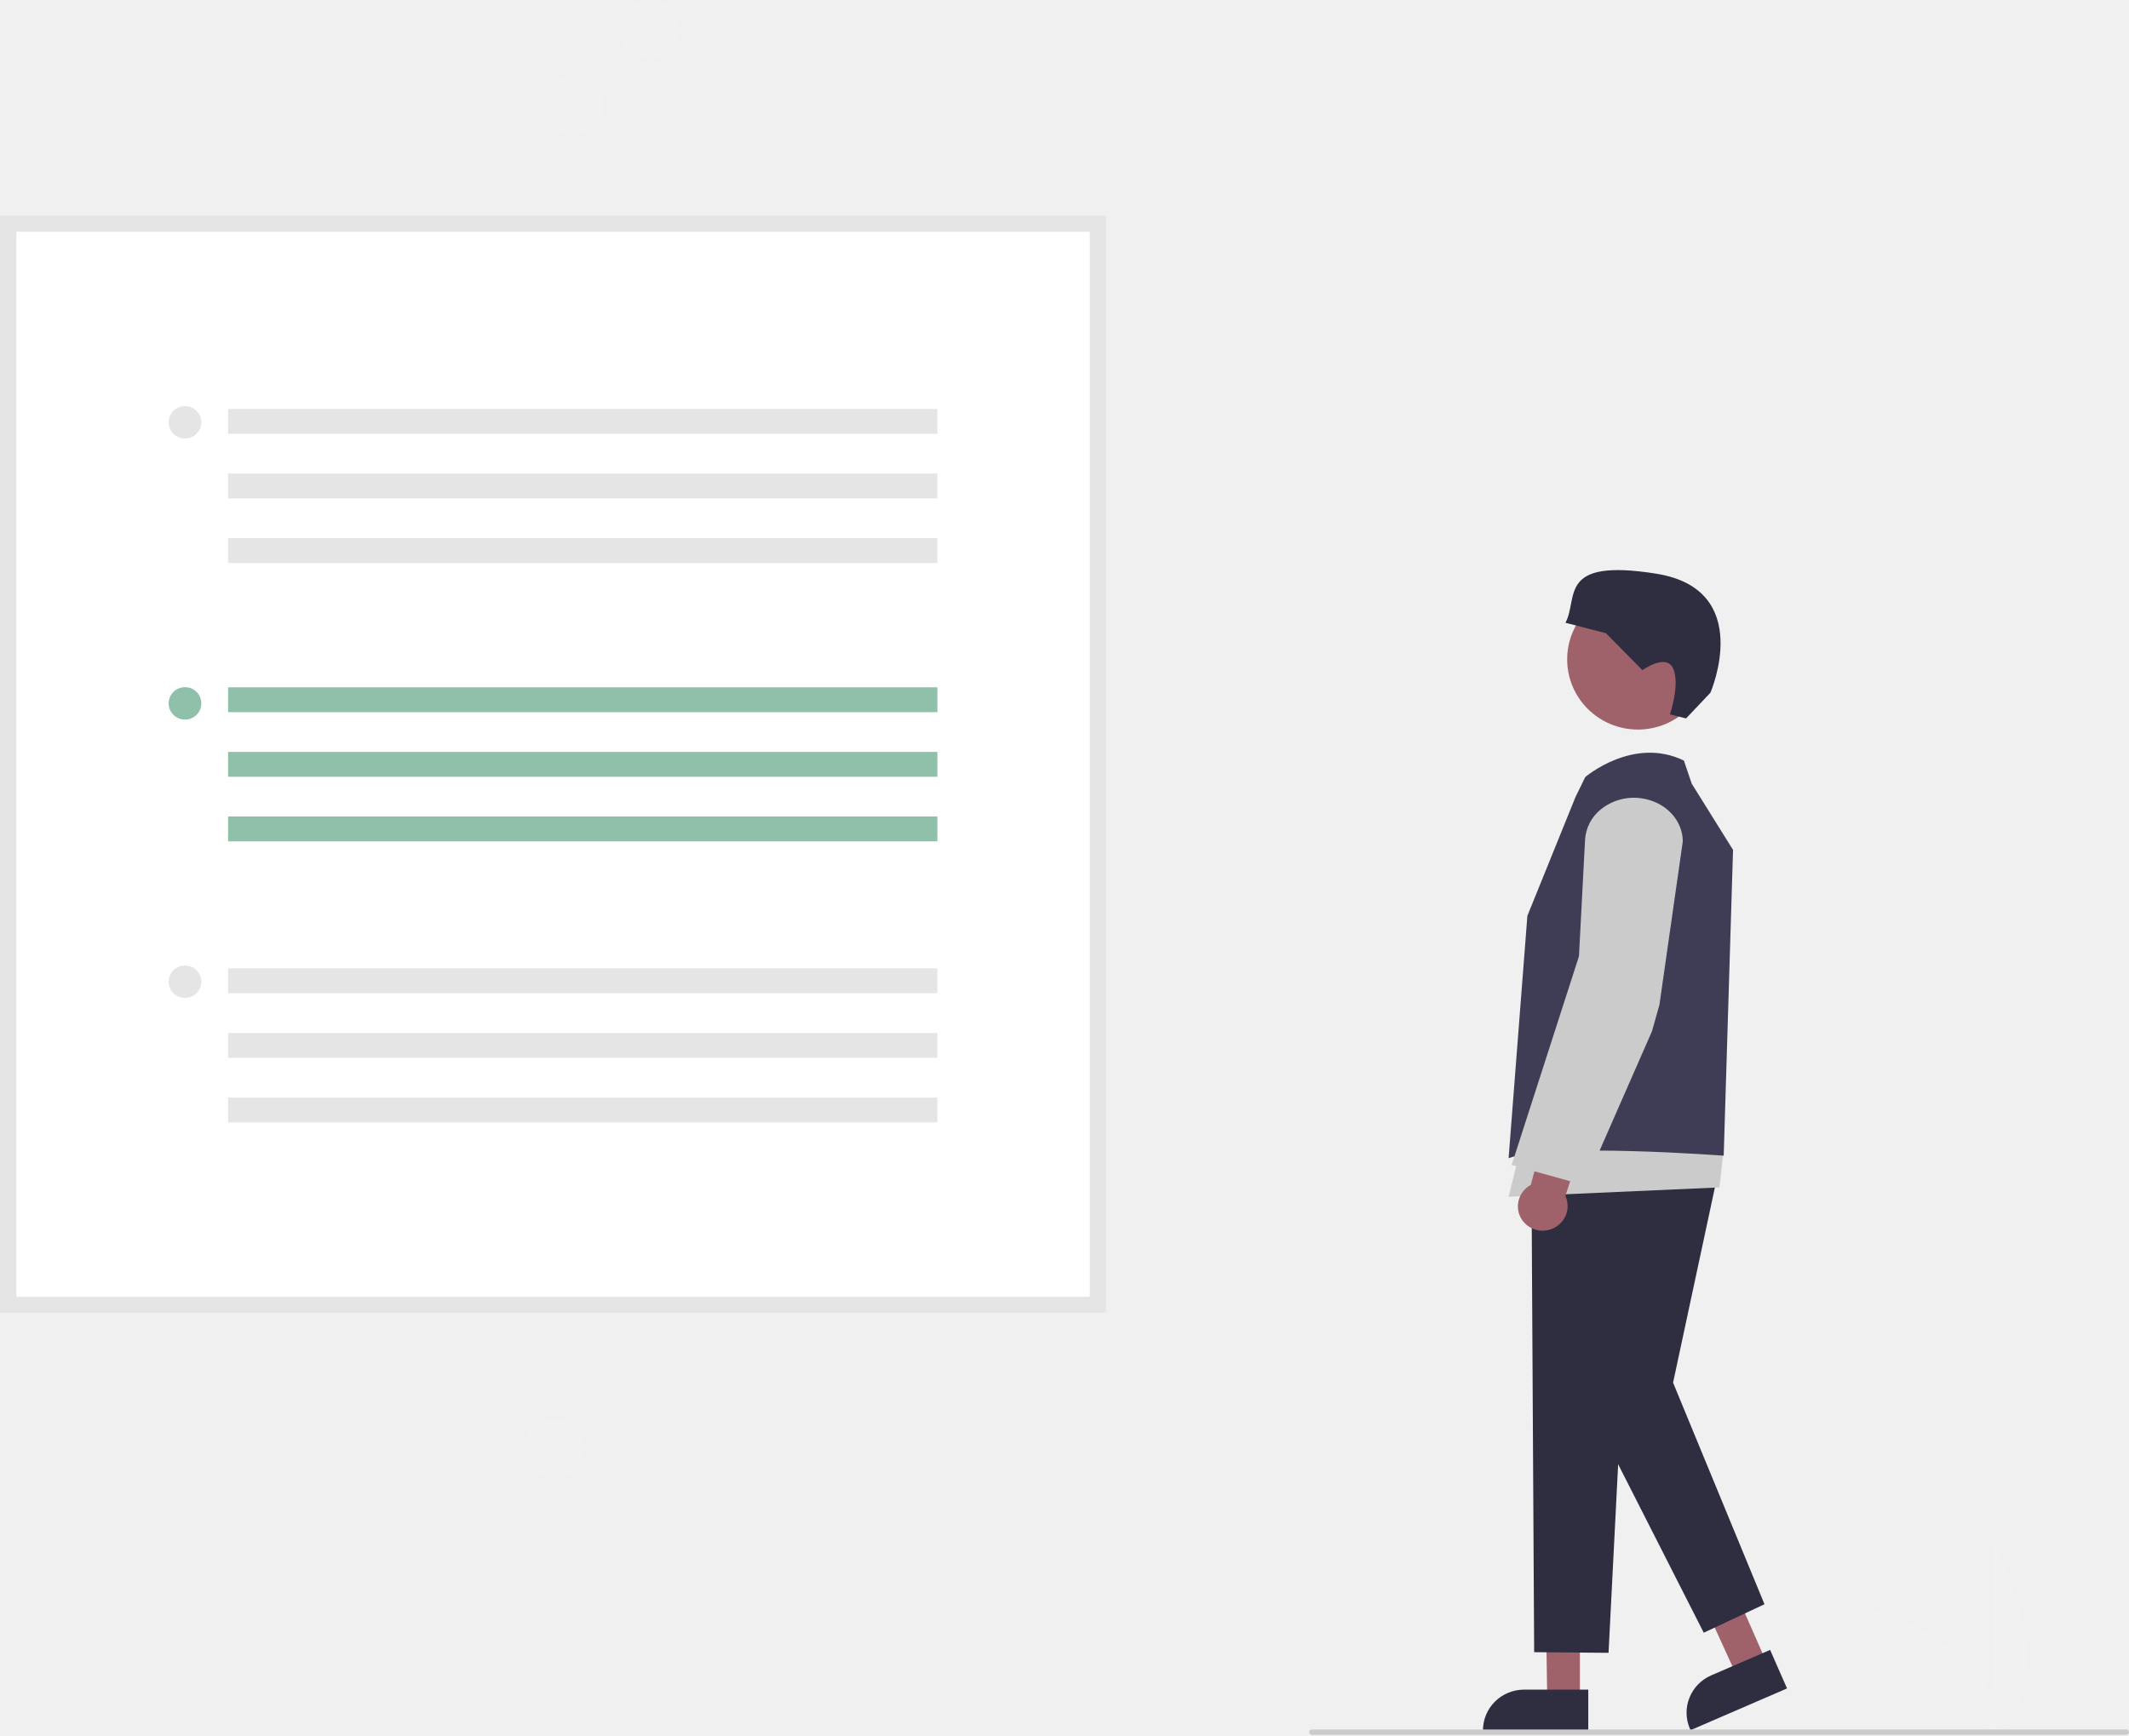
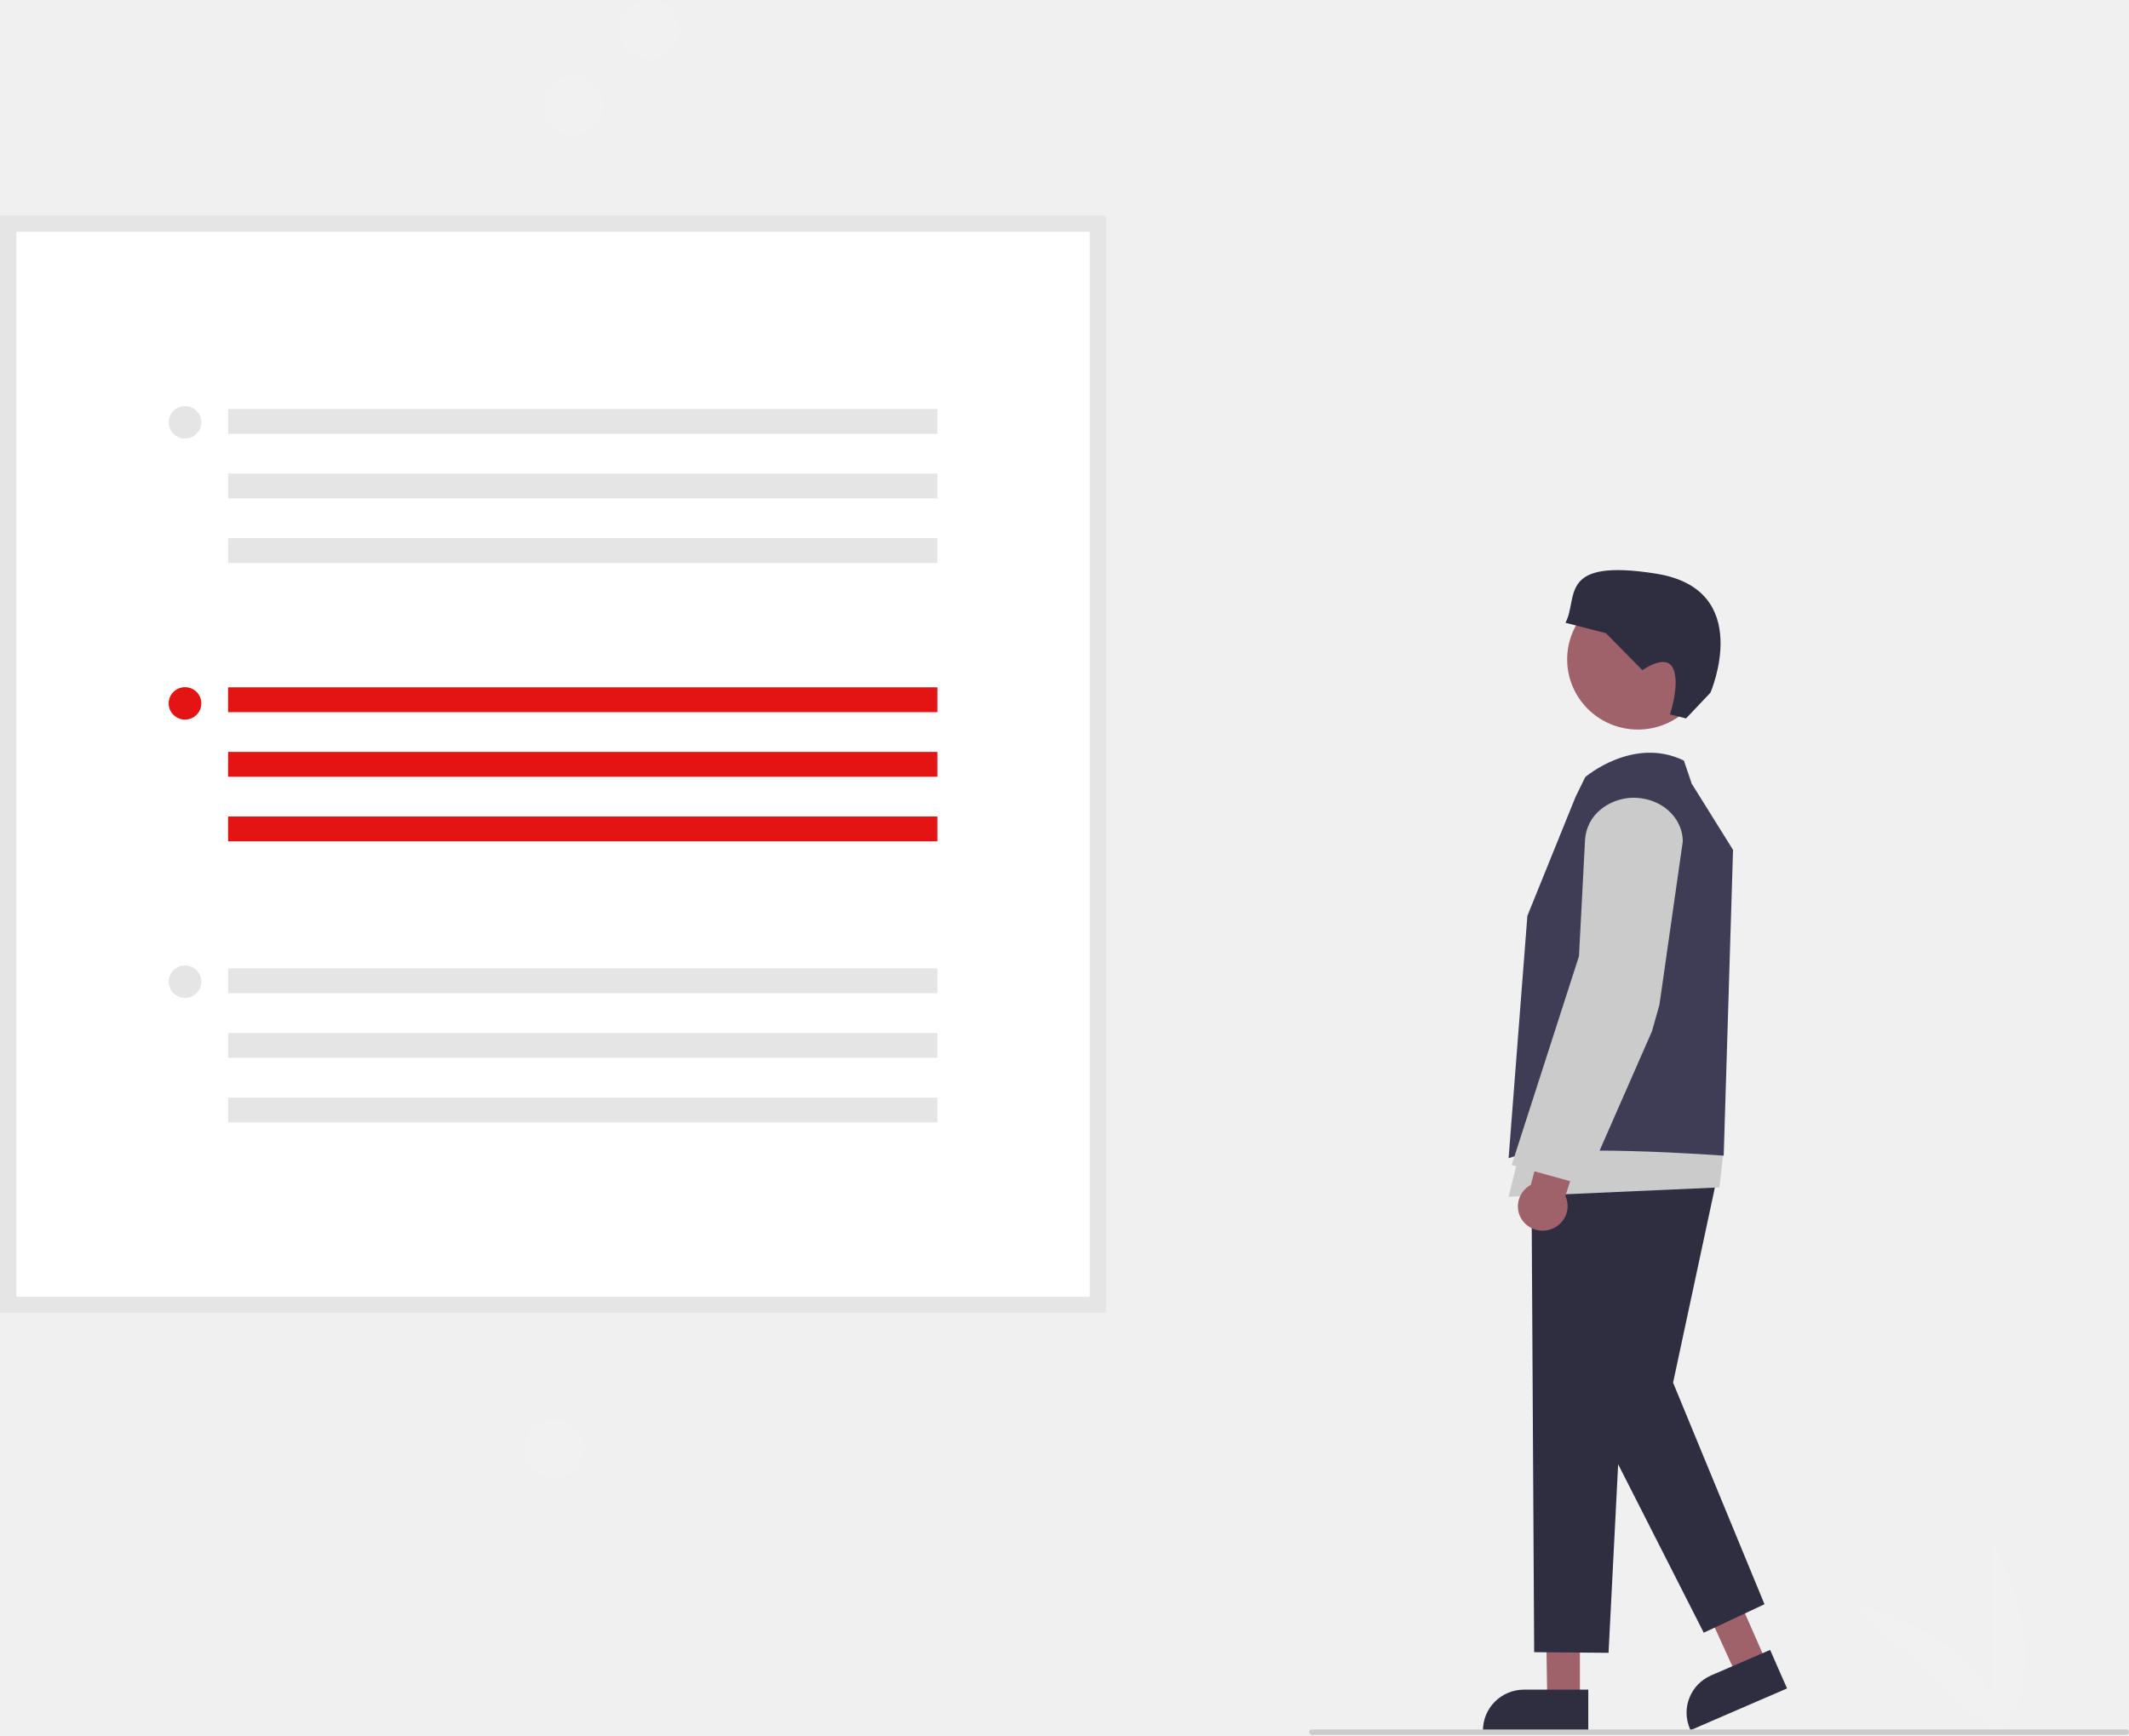
<svg xmlns="http://www.w3.org/2000/svg" width="65" height="53" viewBox="0 0 65 53" fill="none">
  <g clip-path="url(#clip0_70_741)">
    <path d="M60.823 53V47.03C60.823 47.03 63.167 51.263 60.823 53Z" fill="#F1F1F1" />
    <path d="M60.968 52.999L56.536 48.962C56.536 48.962 61.263 50.11 60.968 52.999Z" fill="#F1F1F1" />
    <path d="M19.826 1.818C20.332 1.818 20.742 1.411 20.742 0.909C20.742 0.407 20.332 0 19.826 0C19.32 0 18.91 0.407 18.91 0.909C18.91 1.411 19.32 1.818 19.826 1.818Z" fill="#F1F1F1" />
    <path d="M17.498 4.129C18.004 4.129 18.414 3.722 18.414 3.22C18.414 2.718 18.004 2.311 17.498 2.311C16.992 2.311 16.582 2.718 16.582 3.22C16.582 3.722 16.992 4.129 17.498 4.129Z" fill="#F1F1F1" />
    <path d="M16.916 45.145C17.422 45.145 17.832 44.738 17.832 44.236C17.832 43.734 17.422 43.327 16.916 43.327C16.41 43.327 16 43.734 16 44.236C16 44.738 16.41 45.145 16.916 45.145Z" fill="#F1F1F1" />
    <path d="M48.236 51.922H47.239L47.182 48.167L48.236 48.108V51.922Z" fill="#9F616A" />
    <path d="M48.491 52.882L45.276 52.882V52.84C45.276 52.511 45.408 52.195 45.643 51.962C45.877 51.73 46.196 51.599 46.527 51.598H48.491V52.882Z" fill="#2F2E41" />
    <path d="M53.94 50.783L53.026 51.178L51.462 47.758L52.404 47.286L53.94 50.783Z" fill="#9F616A" />
    <path d="M51.613 52.836L51.596 52.798C51.531 52.649 51.495 52.488 51.492 52.325C51.489 52.162 51.519 52 51.579 51.848C51.639 51.696 51.728 51.557 51.842 51.44C51.956 51.322 52.093 51.228 52.243 51.163L54.043 50.385L54.56 51.561L51.613 52.836Z" fill="#2F2E41" />
    <path d="M50.006 22.279C51.199 22.279 52.165 21.32 52.165 20.136C52.165 18.953 51.199 17.994 50.006 17.994C48.814 17.994 47.847 18.953 47.847 20.136C47.847 21.32 48.814 22.279 50.006 22.279Z" fill="#9F616A" />
    <path d="M53.871 48.99L51.08 42.224L52.436 35.894L49.864 35.755L48.449 42.837L52.017 49.86L53.871 48.99Z" fill="#2F2E41" />
    <path d="M50.821 34.627L49.505 42.719L49.11 50.474L46.839 50.454L46.755 35.617L50.821 34.627Z" fill="#2F2E41" />
    <path d="M52.626 35.089L52.497 36.261L46.059 36.547L46.495 34.784L52.626 35.089Z" fill="#CBCBCB" />
    <path d="M46.505 37.301C46.443 37.224 46.397 37.136 46.37 37.041C46.344 36.947 46.336 36.848 46.348 36.75C46.36 36.653 46.391 36.559 46.44 36.473C46.489 36.388 46.554 36.313 46.632 36.252C46.665 36.227 46.7 36.205 46.736 36.185L49.261 26.768L50.758 27.421L47.792 36.521C47.862 36.673 47.879 36.845 47.839 37.008C47.799 37.171 47.704 37.316 47.571 37.419C47.413 37.543 47.213 37.6 47.013 37.578C46.814 37.556 46.631 37.456 46.505 37.301Z" fill="#9F616A" />
    <path d="M48.1 24.342L48.398 23.731C48.398 23.731 49.864 22.473 51.411 23.227L51.65 23.932L52.911 25.954L52.626 35.292C52.626 35.292 47.363 34.895 46.059 35.368L46.632 27.968L48.1 24.342Z" fill="#3F3D56" />
    <path d="M48.374 36.193L46.152 35.576L48.207 29.202L48.393 25.643C48.404 25.463 48.453 25.288 48.536 25.128C48.619 24.968 48.736 24.827 48.877 24.715C49.048 24.577 49.245 24.477 49.457 24.419C49.669 24.361 49.89 24.347 50.108 24.378C50.834 24.477 51.368 25.028 51.378 25.688L51.378 25.691L51.377 25.695L50.664 30.683L50.435 31.495L48.374 36.193Z" fill="#CBCBCB" />
    <path d="M50.985 21.816L51.477 21.939L52.221 21.153C52.221 21.153 53.59 18.002 50.565 17.519C47.539 17.037 48.2 18.255 47.795 19.018L49.031 19.337L50.144 20.466C50.144 20.466 50.87 19.938 51.084 20.417C51.297 20.896 50.985 21.816 50.985 21.816Z" fill="#2F2E41" />
    <path d="M33.769 40.096H0V6.582H33.769V40.096Z" fill="white" />
    <path d="M33.769 40.096H0V6.582H33.769V40.096ZM0.499 39.601H33.27V7.077H0.499V39.601Z" fill="#E5E5E5" />
-     <path d="M28.619 20.989H6.963V21.748H28.619V20.989Z" fill="#8FC0A9" />
-     <path d="M28.619 22.962H6.963V23.721H28.619V22.962Z" fill="#8FC0A9" />
-     <path d="M28.619 24.934H6.963V25.693H28.619V24.934Z" fill="#8FC0A9" />
-     <path d="M5.648 21.975C5.924 21.975 6.147 21.753 6.147 21.48C6.147 21.206 5.924 20.985 5.648 20.985C5.373 20.985 5.149 21.206 5.149 21.48C5.149 21.753 5.373 21.975 5.648 21.975Z" fill="#8FC0A9" />
+     <path d="M28.619 20.989H6.963V21.748H28.619V20.989Z" fill="#e31414" />
+     <path d="M28.619 22.962H6.963V23.721H28.619V22.962Z" fill="#e31414" />
+     <path d="M28.619 24.934H6.963V25.693H28.619V24.934Z" fill="#e31414" />
+     <path d="M5.648 21.975C5.924 21.975 6.147 21.753 6.147 21.48C6.147 21.206 5.924 20.985 5.648 20.985C5.373 20.985 5.149 21.206 5.149 21.48C5.149 21.753 5.373 21.975 5.648 21.975Z" fill="#e31414" />
    <path d="M28.619 12.489H6.963V13.248H28.619V12.489Z" fill="#E5E5E5" />
    <path d="M28.619 14.461H6.963V15.22H28.619V14.461Z" fill="#E5E5E5" />
    <path d="M28.619 16.434H6.963V17.193H28.619V16.434Z" fill="#E5E5E5" />
    <path d="M5.648 13.392C5.924 13.392 6.147 13.17 6.147 12.897C6.147 12.623 5.924 12.402 5.648 12.402C5.373 12.402 5.149 12.623 5.149 12.897C5.149 13.17 5.373 13.392 5.648 13.392Z" fill="#E5E5E5" />
    <path d="M28.619 29.572H6.963V30.331H28.619V29.572Z" fill="#E5E5E5" />
    <path d="M28.619 31.545H6.963V32.303H28.619V31.545Z" fill="#E5E5E5" />
    <path d="M28.619 33.517H6.963V34.276H28.619V33.517Z" fill="#E5E5E5" />
    <path d="M5.648 30.475C5.924 30.475 6.147 30.253 6.147 29.98C6.147 29.706 5.924 29.485 5.648 29.485C5.373 29.485 5.149 29.706 5.149 29.98C5.149 30.253 5.373 30.475 5.648 30.475Z" fill="#E5E5E5" />
    <path d="M64.917 52.979H40.054C40.032 52.979 40.01 52.97 39.995 52.955C39.979 52.939 39.971 52.918 39.971 52.896C39.971 52.874 39.979 52.853 39.995 52.838C40.01 52.822 40.032 52.814 40.054 52.814H64.917C64.939 52.814 64.96 52.822 64.976 52.838C64.991 52.853 65 52.874 65 52.896C65 52.918 64.991 52.939 64.976 52.955C64.96 52.97 64.939 52.979 64.917 52.979Z" fill="#CBCBCB" />
  </g>
  <defs>
    <clipPath id="clip0_70_741">
      <rect width="65" height="53" fill="white" />
    </clipPath>
  </defs>
</svg>
